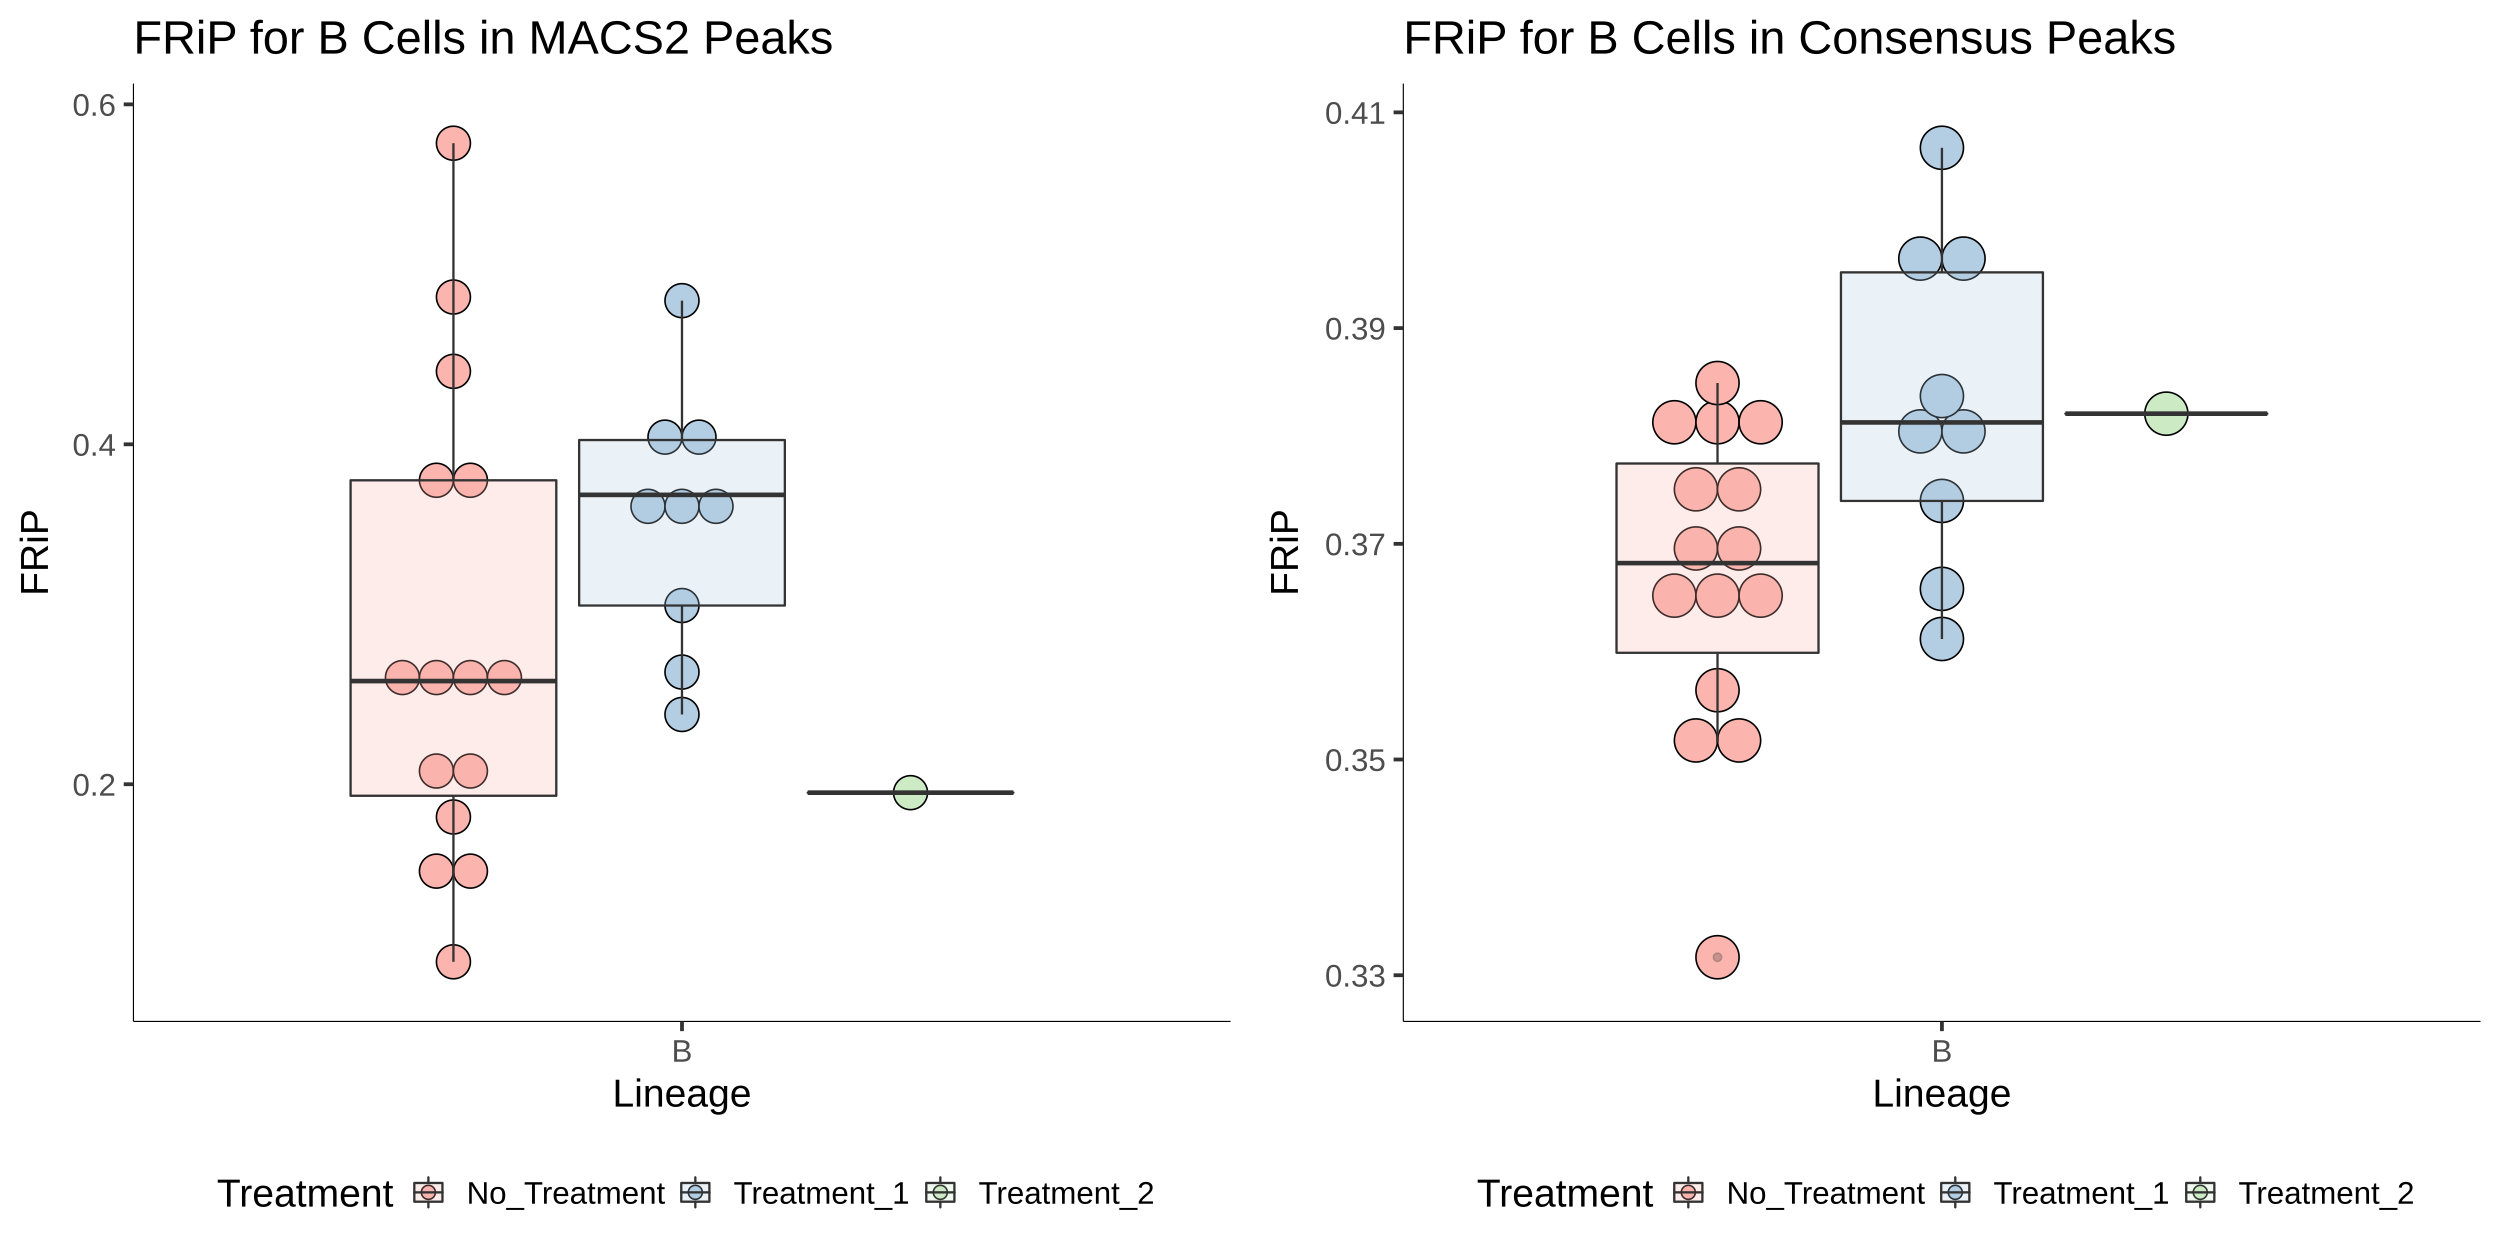
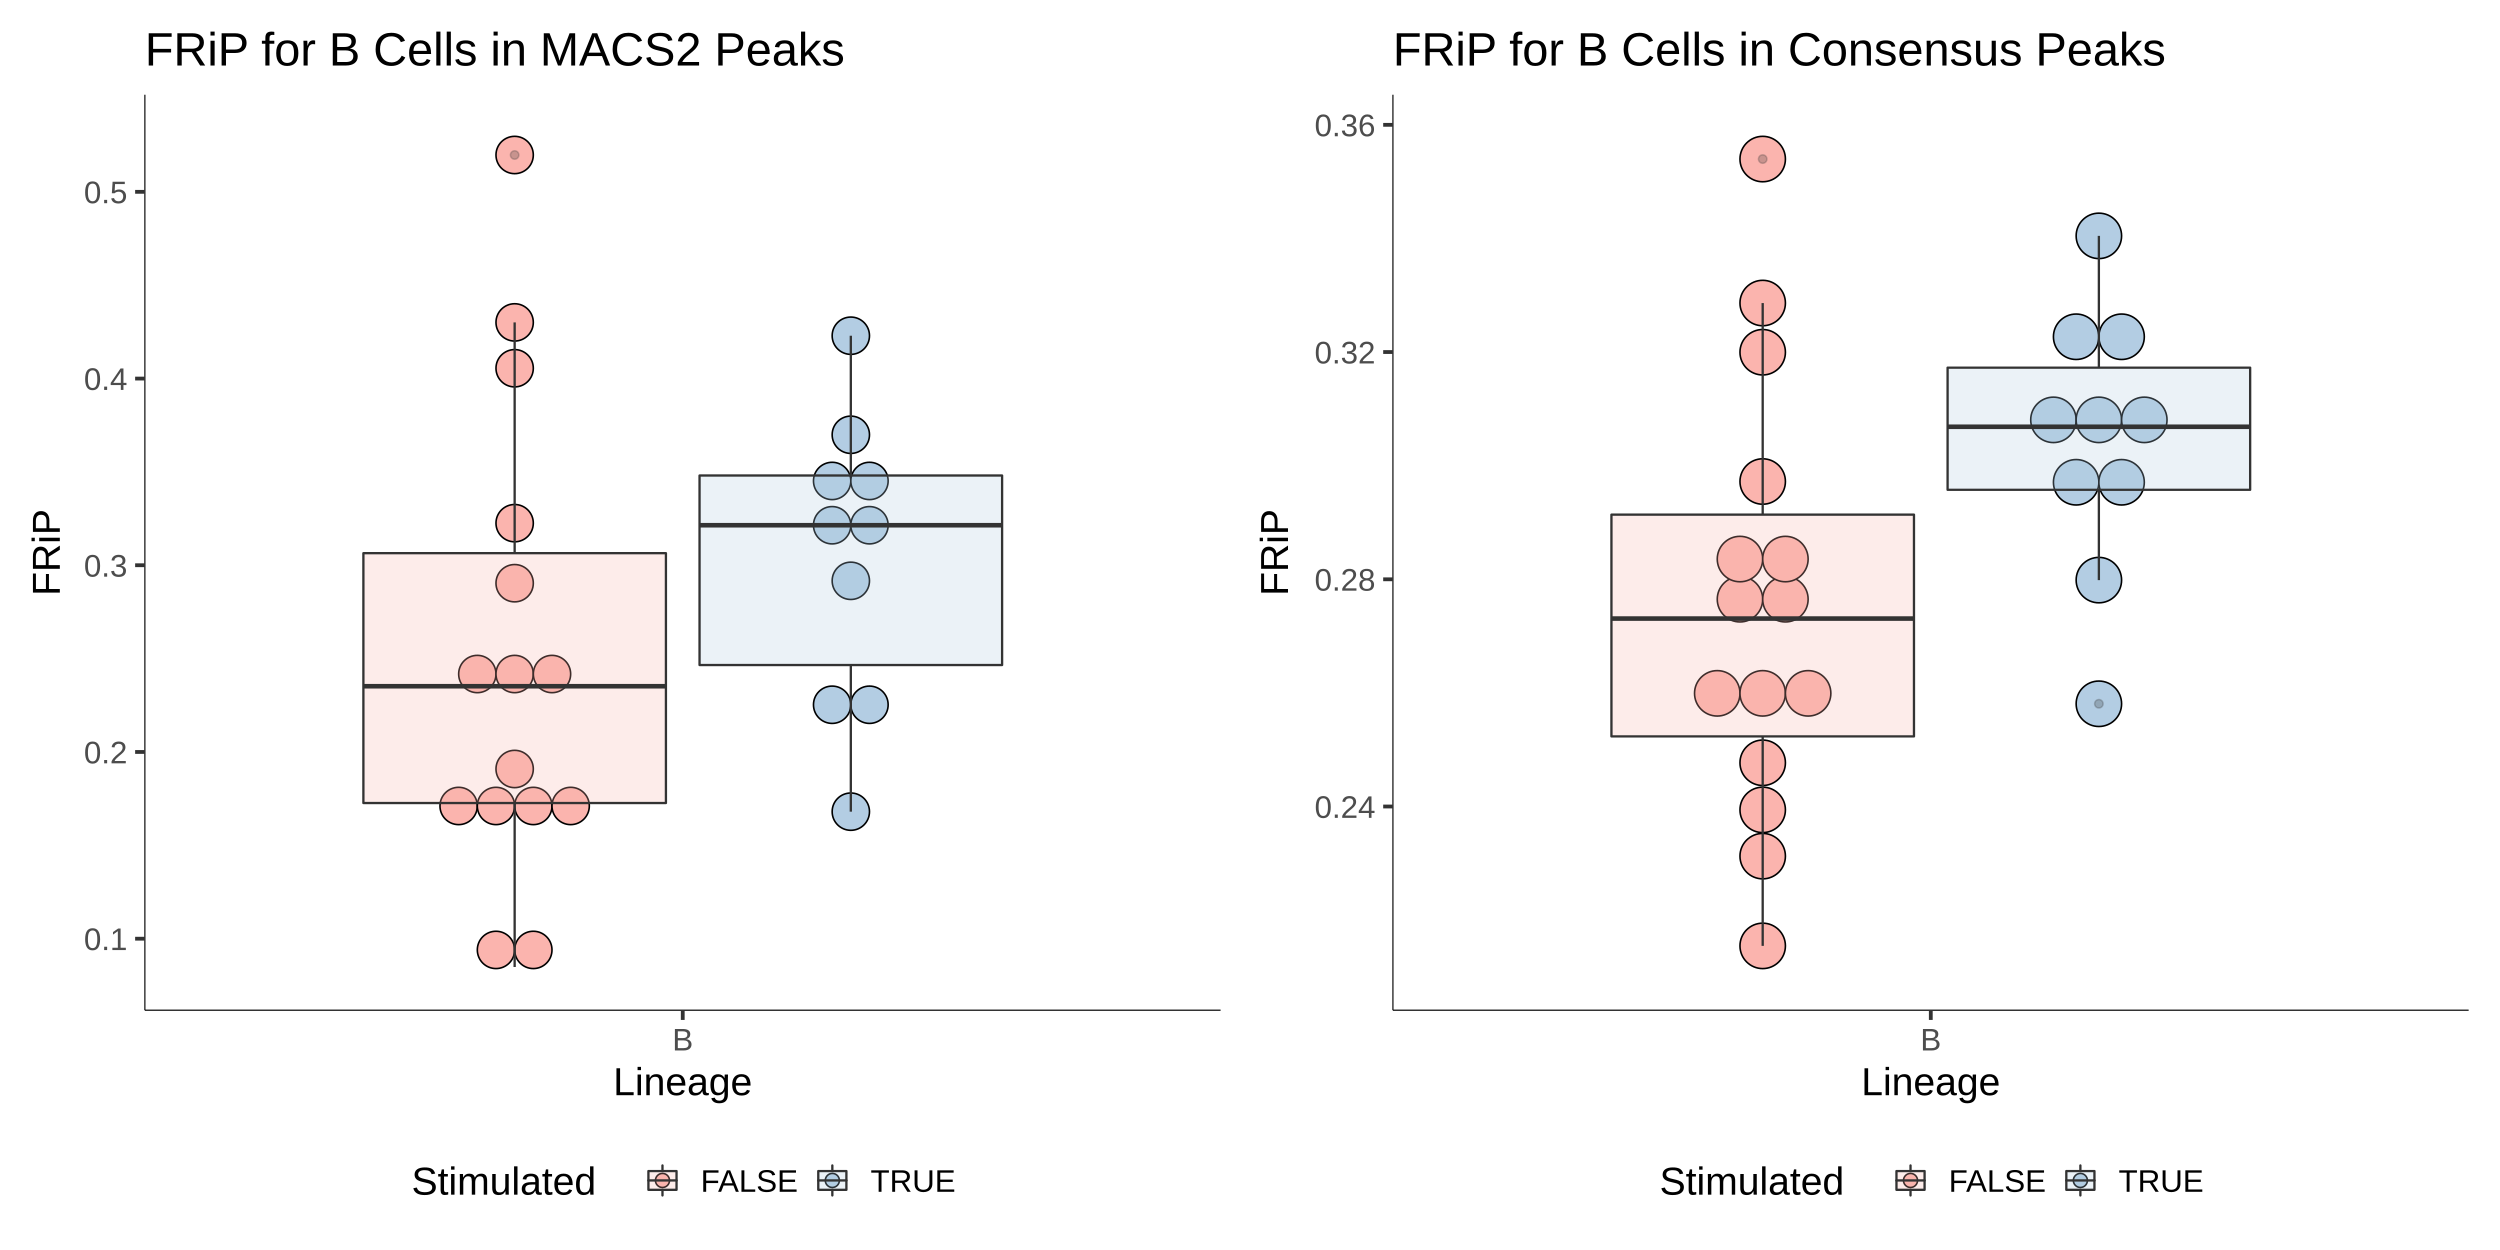
<svg xmlns="http://www.w3.org/2000/svg" class="svglite" width="1152.00pt" height="576.00pt" viewBox="0 0 1152.00 576.00">
  <defs>
    <style type="text/css">
    .svglite line, .svglite polyline, .svglite polygon, .svglite path, .svglite rect, .svglite circle {
      fill: none;
      stroke: #000000;
      stroke-linecap: round;
      stroke-linejoin: round;
      stroke-miterlimit: 10.00;
    }
  </style>
  </defs>
-   <rect width="100%" height="100%" style="stroke: none; fill: none;" />
+   <rect width="100%" height="100%" style="stroke: none; fill: #FFFFFF;" />
  <defs>
    <clipPath id="cpMC4wMHwxMTUyLjAwfDAuMDB8NTc2LjAw">
      <rect x="0.00" y="0.00" width="1152.00" height="576.00" />
    </clipPath>
  </defs>
  <g clip-path="url(#cpMC4wMHwxMTUyLjAwfDAuMDB8NTc2LjAw)">
- </g>
+     <rect x="-0" y="0.00" width="1152.00" height="576.00" style="stroke-width: 1.07; stroke: #FFFFFF; fill: #FFFFFF;" />
+   </g>
  <defs>
-     <clipPath id="cpMC4wMHw1NzYuMDB8MC4wMHw1NzYuMDA=">
-       <rect x="0.00" y="0.00" width="576.00" height="576.00" />
+     <clipPath id="cpNS40OHw1NzEuNDJ8NS40OHw1NzAuNTI=">
+       <rect x="5.48" y="5.48" width="565.94" height="565.04" />
    </clipPath>
  </defs>
-   <g clip-path="url(#cpMC4wMHw1NzYuMDB8MC4wMHw1NzYuMDA=)">
-     <rect x="0.00" y="0.00" width="576.00" height="576.00" style="stroke-width: 1.75; stroke: #FFFFFF; fill: #FFFFFF;" />
+   <g clip-path="url(#cpNS40OHw1NzEuNDJ8NS40OHw1NzAuNTI=)">
+     <rect x="5.48" y="5.48" width="565.94" height="565.04" style="stroke-width: 1.75; stroke: #FFFFFF; fill: #FFFFFF;" />
  </g>
  <g clip-path="url(#cpMC4wMHwxMTUyLjAwfDAuMDB8NTc2LjAw)">
</g>
  <defs>
-     <clipPath id="cpNjEuNDl8NTY3LjAzfDM4LjUxfDQ3MC42OA==">
-       <rect x="61.49" y="38.51" width="505.54" height="432.17" />
+     <clipPath id="cpNjYuNzZ8NTYyLjQ1fDQzLjY0fDQ2NS41MA==">
+       <rect x="66.76" y="43.64" width="495.70" height="421.86" />
    </clipPath>
  </defs>
-   <g clip-path="url(#cpNjEuNDl8NTY3LjAzfDM4LjUxfDQ3MC42OA==)">
-     <rect x="61.49" y="38.51" width="505.54" height="432.17" style="stroke-width: 1.75; stroke: none; fill: #FFFFFF;" />
-     <circle cx="208.94" cy="443.20" r="7.83" style="stroke-width: 0.75; fill: #FBB4AE;" />
-     <circle cx="201.11" cy="401.41" r="7.83" style="stroke-width: 0.75; fill: #FBB4AE;" />
-     <circle cx="216.77" cy="401.41" r="7.83" style="stroke-width: 0.75; fill: #FBB4AE;" />
-     <circle cx="208.94" cy="376.47" r="7.83" style="stroke-width: 0.75; fill: #FBB4AE;" />
-     <circle cx="201.11" cy="355.29" r="7.83" style="stroke-width: 0.75; fill: #FBB4AE;" />
-     <circle cx="216.77" cy="355.29" r="7.83" style="stroke-width: 0.75; fill: #FBB4AE;" />
-     <circle cx="185.45" cy="312.22" r="7.83" style="stroke-width: 0.75; fill: #FBB4AE;" />
-     <circle cx="201.11" cy="312.22" r="7.83" style="stroke-width: 0.75; fill: #FBB4AE;" />
-     <circle cx="216.77" cy="312.22" r="7.83" style="stroke-width: 0.75; fill: #FBB4AE;" />
-     <circle cx="232.44" cy="312.22" r="7.83" style="stroke-width: 0.75; fill: #FBB4AE;" />
-     <circle cx="201.11" cy="221.31" r="7.83" style="stroke-width: 0.75; fill: #FBB4AE;" />
-     <circle cx="216.77" cy="221.31" r="7.83" style="stroke-width: 0.75; fill: #FBB4AE;" />
-     <circle cx="208.94" cy="171.12" r="7.83" style="stroke-width: 0.75; fill: #FBB4AE;" />
-     <circle cx="208.94" cy="136.87" r="7.83" style="stroke-width: 0.75; fill: #FBB4AE;" />
-     <circle cx="208.94" cy="65.99" r="7.83" style="stroke-width: 0.75; fill: #FBB4AE;" />
-     <circle cx="314.26" cy="329.23" r="7.83" style="stroke-width: 0.75; fill: #B3CDE3;" />
-     <circle cx="314.26" cy="309.69" r="7.83" style="stroke-width: 0.75; fill: #B3CDE3;" />
-     <circle cx="314.26" cy="279.03" r="7.83" style="stroke-width: 0.75; fill: #B3CDE3;" />
-     <circle cx="298.60" cy="233.31" r="7.83" style="stroke-width: 0.75; fill: #B3CDE3;" />
-     <circle cx="314.26" cy="233.31" r="7.83" style="stroke-width: 0.75; fill: #B3CDE3;" />
-     <circle cx="329.93" cy="233.31" r="7.83" style="stroke-width: 0.75; fill: #B3CDE3;" />
-     <circle cx="306.43" cy="201.43" r="7.83" style="stroke-width: 0.75; fill: #B3CDE3;" />
-     <circle cx="322.10" cy="201.43" r="7.83" style="stroke-width: 0.75; fill: #B3CDE3;" />
-     <circle cx="314.26" cy="138.54" r="7.83" style="stroke-width: 0.75; fill: #B3CDE3;" />
-     <circle cx="419.58" cy="365.26" r="7.83" style="stroke-width: 0.75; fill: #CCEBC5;" />
-     <line x1="208.94" y1="221.31" x2="208.94" y2="65.99" style="stroke-width: 1.07; stroke: #333333; stroke-linecap: butt;" />
-     <line x1="208.94" y1="366.69" x2="208.94" y2="443.20" style="stroke-width: 1.07; stroke: #333333; stroke-linecap: butt;" />
-     <polygon points="161.55,221.31 161.55,366.69 256.34,366.69 256.34,221.31 161.55,221.31 " style="stroke-width: 1.07; stroke: #333333; fill: #FBB4AE; fill-opacity: 0.25;" />
-     <line x1="161.55" y1="313.83" x2="256.34" y2="313.83" style="stroke-width: 2.13; stroke: #333333; stroke-linecap: butt;" />
-     <line x1="314.26" y1="202.77" x2="314.26" y2="138.54" style="stroke-width: 1.07; stroke: #333333; stroke-linecap: butt;" />
-     <line x1="314.26" y1="279.03" x2="314.26" y2="329.23" style="stroke-width: 1.07; stroke: #333333; stroke-linecap: butt;" />
-     <polygon points="266.87,202.77 266.87,279.03 361.66,279.03 361.66,202.77 266.87,202.77 " style="stroke-width: 1.07; stroke: #333333; fill: #B3CDE3; fill-opacity: 0.25;" />
-     <line x1="266.87" y1="228.04" x2="361.66" y2="228.04" style="stroke-width: 2.13; stroke: #333333; stroke-linecap: butt;" />
-     <line x1="419.58" y1="365.26" x2="419.58" y2="365.26" style="stroke-width: 1.07; stroke: #333333; stroke-linecap: butt;" />
-     <line x1="419.58" y1="365.26" x2="419.58" y2="365.26" style="stroke-width: 1.07; stroke: #333333; stroke-linecap: butt;" />
-     <polygon points="372.19,365.26 372.19,365.26 466.98,365.26 466.98,365.26 372.19,365.26 " style="stroke-width: 1.07; stroke: #333333; fill: #CCEBC5; fill-opacity: 0.25;" />
-     <line x1="372.19" y1="365.26" x2="466.98" y2="365.26" style="stroke-width: 2.13; stroke: #333333; stroke-linecap: butt;" />
+   <g clip-path="url(#cpNjYuNzZ8NTYyLjQ1fDQzLjY0fDQ2NS41MA==)">
+     <rect x="66.76" y="43.64" width="495.70" height="421.86" style="stroke-width: 1.75; stroke: none; fill: #FFFFFF;" />
+     <circle cx="228.55" cy="437.72" r="8.60" style="stroke-width: 0.75; fill: #FBB4AE;" />
+     <circle cx="245.76" cy="437.72" r="8.60" style="stroke-width: 0.75; fill: #FBB4AE;" />
+     <circle cx="211.34" cy="371.39" r="8.60" style="stroke-width: 0.75; fill: #FBB4AE;" />
+     <circle cx="228.55" cy="371.39" r="8.60" style="stroke-width: 0.75; fill: #FBB4AE;" />
+     <circle cx="245.76" cy="371.39" r="8.60" style="stroke-width: 0.75; fill: #FBB4AE;" />
+     <circle cx="262.96" cy="371.39" r="8.60" style="stroke-width: 0.75; fill: #FBB4AE;" />
+     <circle cx="237.15" cy="354.35" r="8.60" style="stroke-width: 0.75; fill: #FBB4AE;" />
+     <circle cx="219.95" cy="310.59" r="8.60" style="stroke-width: 0.75; fill: #FBB4AE;" />
+     <circle cx="237.15" cy="310.59" r="8.60" style="stroke-width: 0.75; fill: #FBB4AE;" />
+     <circle cx="254.36" cy="310.59" r="8.60" style="stroke-width: 0.75; fill: #FBB4AE;" />
+     <circle cx="237.15" cy="268.74" r="8.60" style="stroke-width: 0.75; fill: #FBB4AE;" />
+     <circle cx="237.15" cy="241.07" r="8.60" style="stroke-width: 0.75; fill: #FBB4AE;" />
+     <circle cx="237.15" cy="169.69" r="8.60" style="stroke-width: 0.75; fill: #FBB4AE;" />
+     <circle cx="237.15" cy="148.56" r="8.60" style="stroke-width: 0.75; fill: #FBB4AE;" />
+     <circle cx="237.15" cy="71.42" r="8.60" style="stroke-width: 0.75; fill: #FBB4AE;" />
+     <circle cx="392.06" cy="374.01" r="8.60" style="stroke-width: 0.75; fill: #B3CDE3;" />
+     <circle cx="383.45" cy="324.75" r="8.60" style="stroke-width: 0.75; fill: #B3CDE3;" />
+     <circle cx="400.66" cy="324.75" r="8.60" style="stroke-width: 0.75; fill: #B3CDE3;" />
+     <circle cx="392.06" cy="267.64" r="8.60" style="stroke-width: 0.75; fill: #B3CDE3;" />
+     <circle cx="383.45" cy="242.03" r="8.60" style="stroke-width: 0.75; fill: #B3CDE3;" />
+     <circle cx="400.66" cy="242.03" r="8.60" style="stroke-width: 0.75; fill: #B3CDE3;" />
+     <circle cx="383.45" cy="221.62" r="8.60" style="stroke-width: 0.75; fill: #B3CDE3;" />
+     <circle cx="400.66" cy="221.62" r="8.60" style="stroke-width: 0.75; fill: #B3CDE3;" />
+     <circle cx="392.06" cy="200.34" r="8.60" style="stroke-width: 0.75; fill: #B3CDE3;" />
+     <circle cx="392.06" cy="154.70" r="8.60" style="stroke-width: 0.75; fill: #B3CDE3;" />
+     <circle cx="237.15" cy="71.42" r="1.95" style="stroke-width: 0.71; stroke: #333333; stroke-opacity: 0.25; fill: #333333; fill-opacity: 0.25;" />
+     <line x1="237.15" y1="254.91" x2="237.15" y2="148.56" style="stroke-width: 1.07; stroke: #333333; stroke-linecap: butt;" />
+     <line x1="237.15" y1="370.03" x2="237.15" y2="445.59" style="stroke-width: 1.07; stroke: #333333; stroke-linecap: butt;" />
+     <polygon points="167.45,254.91 167.45,370.03 306.86,370.03 306.86,254.91 167.45,254.91 " style="stroke-width: 1.07; stroke: #333333; fill: #FBB4AE; fill-opacity: 0.25;" />
+     <line x1="167.45" y1="316.21" x2="306.86" y2="316.21" style="stroke-width: 2.13; stroke: #333333; stroke-linecap: butt;" />
+     <line x1="392.06" y1="219.12" x2="392.06" y2="154.70" style="stroke-width: 1.07; stroke: #333333; stroke-linecap: butt;" />
+     <line x1="392.06" y1="306.44" x2="392.06" y2="374.01" style="stroke-width: 1.07; stroke: #333333; stroke-linecap: butt;" />
+     <polygon points="322.35,219.12 322.35,306.44 461.77,306.44 461.77,219.12 322.35,219.12 " style="stroke-width: 1.07; stroke: #333333; fill: #B3CDE3; fill-opacity: 0.25;" />
+     <line x1="322.35" y1="242.03" x2="461.77" y2="242.03" style="stroke-width: 2.13; stroke: #333333; stroke-linecap: butt;" />
  </g>
  <g clip-path="url(#cpMC4wMHwxMTUyLjAwfDAuMDB8NTc2LjAw)">
-     <polyline points="61.49,470.68 61.49,38.51 " style="stroke-width: 0.53; stroke-linecap: butt;" />
-     <text x="53.42" y="366.63" text-anchor="end" style="font-size: 14.40px; fill: #4D4D4D; font-family: Arimo;" textLength="22.89px" lengthAdjust="spacingAndGlyphs">0.2</text>
-     <text x="53.42" y="209.99" text-anchor="end" style="font-size: 14.40px; fill: #4D4D4D; font-family: Arimo;" textLength="22.89px" lengthAdjust="spacingAndGlyphs">0.4</text>
-     <text x="53.42" y="53.35" text-anchor="end" style="font-size: 14.40px; fill: #4D4D4D; font-family: Arimo;" textLength="22.89px" lengthAdjust="spacingAndGlyphs">0.6</text>
-     <polyline points="57.01,361.38 61.49,361.38 " style="stroke-width: 1.75; stroke: #333333; stroke-linecap: butt;" />
-     <polyline points="57.01,204.74 61.49,204.74 " style="stroke-width: 1.75; stroke: #333333; stroke-linecap: butt;" />
-     <polyline points="57.01,48.10 61.49,48.10 " style="stroke-width: 1.75; stroke: #333333; stroke-linecap: butt;" />
-     <polyline points="61.49,470.68 567.03,470.68 " style="stroke-width: 0.53; stroke-linecap: butt;" />
-     <polyline points="314.26,475.16 314.26,470.68 " style="stroke-width: 1.75; stroke: #333333; stroke-linecap: butt;" />
-     <text x="314.26" y="489.24" text-anchor="middle" style="font-size: 14.40px; fill: #4D4D4D; font-family: Arimo;" textLength="9.87px" lengthAdjust="spacingAndGlyphs">B</text>
-     <text x="314.26" y="509.93" text-anchor="middle" style="font-size: 18.00px; font-family: Arimo;" textLength="71.04px" lengthAdjust="spacingAndGlyphs">Lineage</text>
-     <text transform="translate(22.09,254.60) rotate(-90)" text-anchor="middle" style="font-size: 18.00px; font-family: Arimo;" textLength="38.72px" lengthAdjust="spacingAndGlyphs">FRiP</text>
-     <rect x="90.96" y="531.82" width="446.60" height="35.21" style="stroke-width: 1.75; stroke: none; fill: #FFFFFF;" />
-     <text x="99.93" y="555.99" style="font-size: 18.00px; font-family: Arimo;" textLength="91.58px" lengthAdjust="spacingAndGlyphs">Treatment</text>
-     <rect x="188.76" y="540.79" width="17.28" height="17.28" style="stroke-width: 1.75; stroke: none; fill: #FFFFFF;" />
-     <circle cx="197.40" cy="549.43" r="3.24" style="stroke-width: 0.75; fill: #FBB4AE;" />
-     <polyline points="197.40,556.34 197.40,553.75 " style="stroke-width: 1.07; stroke: #333333;" />
-     <polyline points="197.40,545.11 197.40,542.52 " style="stroke-width: 1.07; stroke: #333333;" />
-     <rect x="190.92" y="545.11" width="12.96" height="8.64" style="stroke-width: 1.07; stroke: #333333; fill: #FBB4AE; fill-opacity: 0.25;" />
-     <polyline points="190.92,549.43 203.88,549.43 " style="stroke-width: 1.07; stroke: #333333;" />
-     <rect x="311.77" y="540.79" width="17.28" height="17.28" style="stroke-width: 1.75; stroke: none; fill: #FFFFFF;" />
-     <circle cx="320.41" cy="549.43" r="3.24" style="stroke-width: 0.75; fill: #B3CDE3;" />
-     <polyline points="320.41,556.34 320.41,553.75 " style="stroke-width: 1.07; stroke: #333333;" />
-     <polyline points="320.41,545.11 320.41,542.52 " style="stroke-width: 1.07; stroke: #333333;" />
-     <rect x="313.93" y="545.11" width="12.96" height="8.64" style="stroke-width: 1.07; stroke: #333333; fill: #B3CDE3; fill-opacity: 0.25;" />
-     <polyline points="313.93,549.43 326.89,549.43 " style="stroke-width: 1.07; stroke: #333333;" />
-     <rect x="424.67" y="540.79" width="17.28" height="17.28" style="stroke-width: 1.75; stroke: none; fill: #FFFFFF;" />
-     <circle cx="433.31" cy="549.43" r="3.24" style="stroke-width: 0.75; fill: #CCEBC5;" />
-     <polyline points="433.31,556.34 433.31,553.75 " style="stroke-width: 1.07; stroke: #333333;" />
-     <polyline points="433.31,545.11 433.31,542.52 " style="stroke-width: 1.07; stroke: #333333;" />
-     <rect x="426.83" y="545.11" width="12.96" height="8.64" style="stroke-width: 1.07; stroke: #333333; fill: #CCEBC5; fill-opacity: 0.25;" />
-     <polyline points="426.83,549.43 439.79,549.43 " style="stroke-width: 1.07; stroke: #333333;" />
-     <text x="215.01" y="554.67" style="font-size: 14.40px; font-family: Arimo;" textLength="100.01px" lengthAdjust="spacingAndGlyphs">No_Treatment</text>
-     <text x="338.01" y="554.67" style="font-size: 14.40px; font-family: Arimo;" textLength="89.60px" lengthAdjust="spacingAndGlyphs">Treatment_1</text>
-     <text x="450.91" y="554.67" style="font-size: 14.40px; font-family: Arimo;" textLength="89.60px" lengthAdjust="spacingAndGlyphs">Treatment_2</text>
-     <text x="61.49" y="24.71" style="font-size: 21.60px; font-family: Arimo;" textLength="341.47px" lengthAdjust="spacingAndGlyphs">FRiP for B Cells in MACS2 Peaks</text>
+     <polyline points="66.76,465.50 66.76,43.64 " style="stroke-width: 0.53; stroke-linecap: butt;" />
+     <text x="58.69" y="437.79" text-anchor="end" style="font-size: 14.40px; fill: #4D4D4D; font-family: Arimo;" textLength="22.89px" lengthAdjust="spacingAndGlyphs">0.1</text>
+     <text x="58.69" y="351.76" text-anchor="end" style="font-size: 14.40px; fill: #4D4D4D; font-family: Arimo;" textLength="22.89px" lengthAdjust="spacingAndGlyphs">0.2</text>
+     <text x="58.69" y="265.72" text-anchor="end" style="font-size: 14.40px; fill: #4D4D4D; font-family: Arimo;" textLength="22.89px" lengthAdjust="spacingAndGlyphs">0.3</text>
+     <text x="58.69" y="179.68" text-anchor="end" style="font-size: 14.40px; fill: #4D4D4D; font-family: Arimo;" textLength="22.89px" lengthAdjust="spacingAndGlyphs">0.4</text>
+     <text x="58.69" y="93.64" text-anchor="end" style="font-size: 14.40px; fill: #4D4D4D; font-family: Arimo;" textLength="22.89px" lengthAdjust="spacingAndGlyphs">0.5</text>
+     <polyline points="62.27,432.55 66.76,432.55 " style="stroke-width: 1.75; stroke: #333333; stroke-linecap: butt;" />
+     <polyline points="62.27,346.51 66.76,346.51 " style="stroke-width: 1.75; stroke: #333333; stroke-linecap: butt;" />
+     <polyline points="62.27,260.47 66.76,260.47 " style="stroke-width: 1.75; stroke: #333333; stroke-linecap: butt;" />
+     <polyline points="62.27,174.43 66.76,174.43 " style="stroke-width: 1.75; stroke: #333333; stroke-linecap: butt;" />
+     <polyline points="62.27,88.40 66.76,88.40 " style="stroke-width: 1.75; stroke: #333333; stroke-linecap: butt;" />
+     <polyline points="66.76,465.50 562.45,465.50 " style="stroke-width: 0.53; stroke-linecap: butt;" />
+     <polyline points="314.61,469.98 314.61,465.50 " style="stroke-width: 1.75; stroke: #333333; stroke-linecap: butt;" />
+     <text x="314.61" y="484.06" text-anchor="middle" style="font-size: 14.40px; fill: #4D4D4D; font-family: Arimo;" textLength="9.87px" lengthAdjust="spacingAndGlyphs">B</text>
+     <text x="314.61" y="504.66" text-anchor="middle" style="font-size: 18.00px; font-family: Arimo;" textLength="71.04px" lengthAdjust="spacingAndGlyphs">Lineage</text>
+     <text transform="translate(27.57,254.57) rotate(-90)" text-anchor="middle" style="font-size: 18.00px; font-family: Arimo;" textLength="38.72px" lengthAdjust="spacingAndGlyphs">FRiP</text>
+     <rect x="180.68" y="526.34" width="267.85" height="35.21" style="stroke-width: 1.75; stroke: none; fill: #FFFFFF;" />
+     <text x="189.65" y="550.51" style="font-size: 18.00px; font-family: Arimo;" textLength="98.01px" lengthAdjust="spacingAndGlyphs">Stimulated</text>
+     <rect x="296.63" y="535.31" width="17.28" height="17.28" style="stroke-width: 1.75; stroke: none; fill: #FFFFFF;" />
+     <circle cx="305.27" cy="543.95" r="3.24" style="stroke-width: 0.75; fill: #FBB4AE;" />
+     <polyline points="305.27,550.86 305.27,548.27 " style="stroke-width: 1.07; stroke: #333333;" />
+     <polyline points="305.27,539.63 305.27,537.04 " style="stroke-width: 1.07; stroke: #333333;" />
+     <rect x="298.79" y="539.63" width="12.96" height="8.64" style="stroke-width: 1.07; stroke: #333333; fill: #FBB4AE; fill-opacity: 0.25;" />
+     <polyline points="298.79,543.95 311.75,543.95 " style="stroke-width: 1.07; stroke: #333333;" />
+     <rect x="374.90" y="535.31" width="17.28" height="17.28" style="stroke-width: 1.75; stroke: none; fill: #FFFFFF;" />
+     <circle cx="383.54" cy="543.95" r="3.24" style="stroke-width: 0.75; fill: #B3CDE3;" />
+     <polyline points="383.54,550.86 383.54,548.27 " style="stroke-width: 1.07; stroke: #333333;" />
+     <polyline points="383.54,539.63 383.54,537.04 " style="stroke-width: 1.07; stroke: #333333;" />
+     <rect x="377.06" y="539.63" width="12.96" height="8.64" style="stroke-width: 1.07; stroke: #333333; fill: #B3CDE3; fill-opacity: 0.25;" />
+     <polyline points="377.06,543.95 390.02,543.95 " style="stroke-width: 1.07; stroke: #333333;" />
+     <text x="322.87" y="549.19" style="font-size: 14.40px; font-family: Arimo;" textLength="43.06px" lengthAdjust="spacingAndGlyphs">FALSE</text>
+     <text x="401.14" y="549.19" style="font-size: 14.40px; font-family: Arimo;" textLength="38.42px" lengthAdjust="spacingAndGlyphs">TRUE</text>
+     <text x="66.76" y="30.19" style="font-size: 21.60px; font-family: Arimo;" textLength="341.47px" lengthAdjust="spacingAndGlyphs">FRiP for B Cells in MACS2 Peaks</text>
  </g>
  <defs>
-     <clipPath id="cpNTc2LjAwfDExNTIuMDB8MC4wMHw1NzYuMDA=">
-       <rect x="576.00" y="0.00" width="576.00" height="576.00" />
+     <clipPath id="cpNTcxLjQyfDExNDYuNTJ8NS40OHw1NzAuNTI=">
+       <rect x="571.42" y="5.48" width="575.10" height="565.04" />
    </clipPath>
  </defs>
-   <g clip-path="url(#cpNTc2LjAwfDExNTIuMDB8MC4wMHw1NzYuMDA=)">
-     <rect x="576.00" y="0.00" width="576.00" height="576.00" style="stroke-width: 1.75; stroke: #FFFFFF; fill: #FFFFFF;" />
+   <g clip-path="url(#cpNTcxLjQyfDExNDYuNTJ8NS40OHw1NzAuNTI=)">
+     <rect x="571.42" y="5.48" width="575.10" height="565.04" style="stroke-width: 1.75; stroke: #FFFFFF; fill: #FFFFFF;" />
  </g>
  <g clip-path="url(#cpMC4wMHwxMTUyLjAwfDAuMDB8NTc2LjAw)">
</g>
  <defs>
-     <clipPath id="cpNjQ2LjY1fDExNDMuMDN8MzguNTF8NDcwLjY4">
-       <rect x="646.65" y="38.51" width="496.38" height="432.17" />
+     <clipPath id="cpNjQxLjg2fDExMzcuNTV8NDMuNjR8NDY1LjUw">
+       <rect x="641.86" y="43.64" width="495.70" height="421.86" />
    </clipPath>
  </defs>
-   <g clip-path="url(#cpNjQ2LjY1fDExNDMuMDN8MzguNTF8NDcwLjY4)">
-     <rect x="646.65" y="38.51" width="496.38" height="432.17" style="stroke-width: 1.75; stroke: none; fill: #FFFFFF;" />
-     <circle cx="791.43" cy="441.10" r="9.94" style="stroke-width: 0.75; fill: #FBB4AE;" />
-     <circle cx="781.49" cy="341.20" r="9.94" style="stroke-width: 0.75; fill: #FBB4AE;" />
-     <circle cx="801.37" cy="341.20" r="9.94" style="stroke-width: 0.75; fill: #FBB4AE;" />
-     <circle cx="791.43" cy="318.06" r="9.94" style="stroke-width: 0.75; fill: #FBB4AE;" />
-     <circle cx="771.55" cy="274.47" r="9.94" style="stroke-width: 0.75; fill: #FBB4AE;" />
-     <circle cx="791.43" cy="274.47" r="9.94" style="stroke-width: 0.75; fill: #FBB4AE;" />
-     <circle cx="811.31" cy="274.47" r="9.94" style="stroke-width: 0.75; fill: #FBB4AE;" />
-     <circle cx="781.49" cy="252.73" r="9.94" style="stroke-width: 0.75; fill: #FBB4AE;" />
-     <circle cx="801.37" cy="252.73" r="9.94" style="stroke-width: 0.75; fill: #FBB4AE;" />
-     <circle cx="781.49" cy="225.48" r="9.94" style="stroke-width: 0.75; fill: #FBB4AE;" />
-     <circle cx="801.37" cy="225.48" r="9.94" style="stroke-width: 0.75; fill: #FBB4AE;" />
-     <circle cx="771.55" cy="194.58" r="9.94" style="stroke-width: 0.75; fill: #FBB4AE;" />
-     <circle cx="791.43" cy="194.58" r="9.94" style="stroke-width: 0.75; fill: #FBB4AE;" />
-     <circle cx="811.31" cy="194.58" r="9.94" style="stroke-width: 0.75; fill: #FBB4AE;" />
-     <circle cx="791.43" cy="176.50" r="9.94" style="stroke-width: 0.75; fill: #FBB4AE;" />
-     <circle cx="894.84" cy="294.44" r="9.94" style="stroke-width: 0.75; fill: #B3CDE3;" />
-     <circle cx="894.84" cy="271.35" r="9.94" style="stroke-width: 0.75; fill: #B3CDE3;" />
-     <circle cx="894.84" cy="230.83" r="9.94" style="stroke-width: 0.75; fill: #B3CDE3;" />
-     <circle cx="884.90" cy="198.79" r="9.94" style="stroke-width: 0.75; fill: #B3CDE3;" />
-     <circle cx="904.78" cy="198.79" r="9.94" style="stroke-width: 0.75; fill: #B3CDE3;" />
-     <circle cx="894.84" cy="182.50" r="9.94" style="stroke-width: 0.75; fill: #B3CDE3;" />
-     <circle cx="884.90" cy="119.16" r="9.94" style="stroke-width: 0.75; fill: #B3CDE3;" />
-     <circle cx="904.78" cy="119.16" r="9.94" style="stroke-width: 0.75; fill: #B3CDE3;" />
-     <circle cx="894.84" cy="68.10" r="9.94" style="stroke-width: 0.75; fill: #B3CDE3;" />
-     <circle cx="998.26" cy="190.62" r="9.94" style="stroke-width: 0.75; fill: #CCEBC5;" />
-     <circle cx="791.43" cy="441.10" r="1.95" style="stroke-width: 0.71; stroke: #333333; stroke-opacity: 0.25; fill: #333333; fill-opacity: 0.25;" />
-     <line x1="791.43" y1="213.58" x2="791.43" y2="176.50" style="stroke-width: 1.07; stroke: #333333; stroke-linecap: butt;" />
-     <line x1="791.43" y1="300.81" x2="791.43" y2="342.08" style="stroke-width: 1.07; stroke: #333333; stroke-linecap: butt;" />
-     <polygon points="744.89,213.58 744.89,300.81 837.97,300.81 837.97,213.58 744.89,213.58 " style="stroke-width: 1.07; stroke: #333333; fill: #FBB4AE; fill-opacity: 0.25;" />
-     <line x1="744.89" y1="259.47" x2="837.97" y2="259.47" style="stroke-width: 2.13; stroke: #333333; stroke-linecap: butt;" />
-     <line x1="894.84" y1="125.51" x2="894.84" y2="68.10" style="stroke-width: 1.07; stroke: #333333; stroke-linecap: butt;" />
-     <line x1="894.84" y1="230.83" x2="894.84" y2="294.44" style="stroke-width: 1.07; stroke: #333333; stroke-linecap: butt;" />
-     <polygon points="848.31,125.51 848.31,230.83 941.38,230.83 941.38,125.51 848.31,125.51 " style="stroke-width: 1.07; stroke: #333333; fill: #B3CDE3; fill-opacity: 0.25;" />
-     <line x1="848.31" y1="194.66" x2="941.38" y2="194.66" style="stroke-width: 2.13; stroke: #333333; stroke-linecap: butt;" />
-     <line x1="998.26" y1="190.62" x2="998.26" y2="190.62" style="stroke-width: 1.07; stroke: #333333; stroke-linecap: butt;" />
-     <line x1="998.26" y1="190.62" x2="998.26" y2="190.62" style="stroke-width: 1.07; stroke: #333333; stroke-linecap: butt;" />
-     <polygon points="951.72,190.62 951.72,190.62 1044.79,190.62 1044.79,190.62 951.72,190.62 " style="stroke-width: 1.07; stroke: #333333; fill: #CCEBC5; fill-opacity: 0.25;" />
-     <line x1="951.72" y1="190.62" x2="1044.79" y2="190.62" style="stroke-width: 2.13; stroke: #333333; stroke-linecap: butt;" />
+   <g clip-path="url(#cpNjQxLjg2fDExMzcuNTV8NDMuNjR8NDY1LjUw)">
+     <rect x="641.86" y="43.64" width="495.70" height="421.86" style="stroke-width: 1.75; stroke: none; fill: #FFFFFF;" />
+     <circle cx="812.25" cy="435.86" r="10.47" style="stroke-width: 0.75; fill: #FBB4AE;" />
+     <circle cx="812.25" cy="394.51" r="10.47" style="stroke-width: 0.75; fill: #FBB4AE;" />
+     <circle cx="812.25" cy="373.19" r="10.47" style="stroke-width: 0.75; fill: #FBB4AE;" />
+     <circle cx="812.25" cy="351.49" r="10.47" style="stroke-width: 0.75; fill: #FBB4AE;" />
+     <circle cx="791.31" cy="319.49" r="10.47" style="stroke-width: 0.75; fill: #FBB4AE;" />
+     <circle cx="812.25" cy="319.49" r="10.47" style="stroke-width: 0.75; fill: #FBB4AE;" />
+     <circle cx="833.19" cy="319.49" r="10.47" style="stroke-width: 0.75; fill: #FBB4AE;" />
+     <circle cx="801.78" cy="276.13" r="10.47" style="stroke-width: 0.75; fill: #FBB4AE;" />
+     <circle cx="822.72" cy="276.13" r="10.47" style="stroke-width: 0.75; fill: #FBB4AE;" />
+     <circle cx="801.78" cy="257.61" r="10.47" style="stroke-width: 0.75; fill: #FBB4AE;" />
+     <circle cx="822.72" cy="257.61" r="10.47" style="stroke-width: 0.75; fill: #FBB4AE;" />
+     <circle cx="812.25" cy="221.88" r="10.47" style="stroke-width: 0.75; fill: #FBB4AE;" />
+     <circle cx="812.25" cy="162.31" r="10.47" style="stroke-width: 0.75; fill: #FBB4AE;" />
+     <circle cx="812.25" cy="139.64" r="10.47" style="stroke-width: 0.75; fill: #FBB4AE;" />
+     <circle cx="812.25" cy="73.29" r="10.47" style="stroke-width: 0.75; fill: #FBB4AE;" />
+     <circle cx="967.16" cy="324.30" r="10.47" style="stroke-width: 0.75; fill: #B3CDE3;" />
+     <circle cx="967.16" cy="267.31" r="10.47" style="stroke-width: 0.75; fill: #B3CDE3;" />
+     <circle cx="956.69" cy="222.23" r="10.47" style="stroke-width: 0.75; fill: #B3CDE3;" />
+     <circle cx="977.63" cy="222.23" r="10.47" style="stroke-width: 0.75; fill: #B3CDE3;" />
+     <circle cx="946.22" cy="193.47" r="10.47" style="stroke-width: 0.75; fill: #B3CDE3;" />
+     <circle cx="967.16" cy="193.47" r="10.47" style="stroke-width: 0.75; fill: #B3CDE3;" />
+     <circle cx="988.10" cy="193.47" r="10.47" style="stroke-width: 0.75; fill: #B3CDE3;" />
+     <circle cx="956.69" cy="155.18" r="10.47" style="stroke-width: 0.75; fill: #B3CDE3;" />
+     <circle cx="977.63" cy="155.18" r="10.47" style="stroke-width: 0.75; fill: #B3CDE3;" />
+     <circle cx="967.16" cy="108.69" r="10.47" style="stroke-width: 0.75; fill: #B3CDE3;" />
+     <circle cx="812.25" cy="73.29" r="1.95" style="stroke-width: 0.71; stroke: #333333; stroke-opacity: 0.25; fill: #333333; fill-opacity: 0.25;" />
+     <line x1="812.25" y1="237.15" x2="812.25" y2="139.64" style="stroke-width: 1.07; stroke: #333333; stroke-linecap: butt;" />
+     <line x1="812.25" y1="339.33" x2="812.25" y2="435.86" style="stroke-width: 1.07; stroke: #333333; stroke-linecap: butt;" />
+     <polygon points="742.55,237.15 742.55,339.33 881.96,339.33 881.96,237.15 742.55,237.15 " style="stroke-width: 1.07; stroke: #333333; fill: #FBB4AE; fill-opacity: 0.25;" />
+     <line x1="742.55" y1="285.03" x2="881.96" y2="285.03" style="stroke-width: 2.13; stroke: #333333; stroke-linecap: butt;" />
+     <circle cx="967.16" cy="324.30" r="1.95" style="stroke-width: 0.71; stroke: #333333; stroke-opacity: 0.25; fill: #333333; fill-opacity: 0.25;" />
+     <line x1="967.16" y1="169.42" x2="967.16" y2="108.69" style="stroke-width: 1.07; stroke: #333333; stroke-linecap: butt;" />
+     <line x1="967.16" y1="225.70" x2="967.16" y2="267.31" style="stroke-width: 1.07; stroke: #333333; stroke-linecap: butt;" />
+     <polygon points="897.45,169.42 897.45,225.70 1036.87,225.70 1036.87,169.42 897.45,169.42 " style="stroke-width: 1.07; stroke: #333333; fill: #B3CDE3; fill-opacity: 0.25;" />
+     <line x1="897.45" y1="196.65" x2="1036.87" y2="196.65" style="stroke-width: 2.13; stroke: #333333; stroke-linecap: butt;" />
  </g>
  <g clip-path="url(#cpMC4wMHwxMTUyLjAwfDAuMDB8NTc2LjAw)">
-     <polyline points="646.65,470.68 646.65,38.51 " style="stroke-width: 0.53; stroke-linecap: butt;" />
-     <text x="638.58" y="454.62" text-anchor="end" style="font-size: 14.40px; fill: #4D4D4D; font-family: Arimo;" textLength="32.05px" lengthAdjust="spacingAndGlyphs">0.33</text>
-     <text x="638.58" y="355.23" text-anchor="end" style="font-size: 14.40px; fill: #4D4D4D; font-family: Arimo;" textLength="32.05px" lengthAdjust="spacingAndGlyphs">0.35</text>
-     <text x="638.58" y="255.83" text-anchor="end" style="font-size: 14.40px; fill: #4D4D4D; font-family: Arimo;" textLength="32.05px" lengthAdjust="spacingAndGlyphs">0.37</text>
-     <text x="638.58" y="156.44" text-anchor="end" style="font-size: 14.40px; fill: #4D4D4D; font-family: Arimo;" textLength="32.05px" lengthAdjust="spacingAndGlyphs">0.39</text>
-     <text x="638.58" y="57.04" text-anchor="end" style="font-size: 14.40px; fill: #4D4D4D; font-family: Arimo;" textLength="32.05px" lengthAdjust="spacingAndGlyphs">0.41</text>
-     <polyline points="642.17,449.38 646.65,449.38 " style="stroke-width: 1.75; stroke: #333333; stroke-linecap: butt;" />
-     <polyline points="642.17,349.98 646.65,349.98 " style="stroke-width: 1.75; stroke: #333333; stroke-linecap: butt;" />
-     <polyline points="642.17,250.59 646.65,250.59 " style="stroke-width: 1.75; stroke: #333333; stroke-linecap: butt;" />
-     <polyline points="642.17,151.19 646.65,151.19 " style="stroke-width: 1.75; stroke: #333333; stroke-linecap: butt;" />
-     <polyline points="642.17,51.79 646.65,51.79 " style="stroke-width: 1.75; stroke: #333333; stroke-linecap: butt;" />
-     <polyline points="646.65,470.68 1143.03,470.68 " style="stroke-width: 0.53; stroke-linecap: butt;" />
-     <polyline points="894.84,475.16 894.84,470.68 " style="stroke-width: 1.75; stroke: #333333; stroke-linecap: butt;" />
-     <text x="894.84" y="489.24" text-anchor="middle" style="font-size: 14.40px; fill: #4D4D4D; font-family: Arimo;" textLength="9.87px" lengthAdjust="spacingAndGlyphs">B</text>
-     <text x="894.84" y="509.93" text-anchor="middle" style="font-size: 18.00px; font-family: Arimo;" textLength="71.04px" lengthAdjust="spacingAndGlyphs">Lineage</text>
-     <text transform="translate(598.09,254.60) rotate(-90)" text-anchor="middle" style="font-size: 18.00px; font-family: Arimo;" textLength="38.72px" lengthAdjust="spacingAndGlyphs">FRiP</text>
-     <rect x="671.54" y="531.82" width="446.60" height="35.21" style="stroke-width: 1.75; stroke: none; fill: #FFFFFF;" />
-     <text x="680.51" y="555.99" style="font-size: 18.00px; font-family: Arimo;" textLength="91.58px" lengthAdjust="spacingAndGlyphs">Treatment</text>
-     <rect x="769.34" y="540.79" width="17.28" height="17.28" style="stroke-width: 1.75; stroke: none; fill: #FFFFFF;" />
-     <circle cx="777.98" cy="549.43" r="3.24" style="stroke-width: 0.75; fill: #FBB4AE;" />
-     <polyline points="777.98,556.34 777.98,553.75 " style="stroke-width: 1.07; stroke: #333333;" />
-     <polyline points="777.98,545.11 777.98,542.52 " style="stroke-width: 1.07; stroke: #333333;" />
-     <rect x="771.50" y="545.11" width="12.96" height="8.64" style="stroke-width: 1.07; stroke: #333333; fill: #FBB4AE; fill-opacity: 0.25;" />
-     <polyline points="771.50,549.43 784.46,549.43 " style="stroke-width: 1.07; stroke: #333333;" />
-     <rect x="892.35" y="540.79" width="17.28" height="17.28" style="stroke-width: 1.75; stroke: none; fill: #FFFFFF;" />
-     <circle cx="900.99" cy="549.43" r="3.24" style="stroke-width: 0.75; fill: #B3CDE3;" />
-     <polyline points="900.99,556.34 900.99,553.75 " style="stroke-width: 1.07; stroke: #333333;" />
-     <polyline points="900.99,545.11 900.99,542.52 " style="stroke-width: 1.07; stroke: #333333;" />
-     <rect x="894.51" y="545.11" width="12.96" height="8.64" style="stroke-width: 1.07; stroke: #333333; fill: #B3CDE3; fill-opacity: 0.25;" />
-     <polyline points="894.51,549.43 907.47,549.43 " style="stroke-width: 1.07; stroke: #333333;" />
-     <rect x="1005.25" y="540.79" width="17.28" height="17.28" style="stroke-width: 1.75; stroke: none; fill: #FFFFFF;" />
-     <circle cx="1013.89" cy="549.43" r="3.24" style="stroke-width: 0.75; fill: #CCEBC5;" />
-     <polyline points="1013.89,556.34 1013.89,553.75 " style="stroke-width: 1.07; stroke: #333333;" />
-     <polyline points="1013.89,545.11 1013.89,542.52 " style="stroke-width: 1.07; stroke: #333333;" />
-     <rect x="1007.41" y="545.11" width="12.96" height="8.64" style="stroke-width: 1.07; stroke: #333333; fill: #CCEBC5; fill-opacity: 0.25;" />
-     <polyline points="1007.41,549.43 1020.37,549.43 " style="stroke-width: 1.07; stroke: #333333;" />
-     <text x="795.59" y="554.67" style="font-size: 14.40px; font-family: Arimo;" textLength="100.01px" lengthAdjust="spacingAndGlyphs">No_Treatment</text>
-     <text x="918.59" y="554.67" style="font-size: 14.40px; font-family: Arimo;" textLength="89.60px" lengthAdjust="spacingAndGlyphs">Treatment_1</text>
-     <text x="1031.49" y="554.67" style="font-size: 14.40px; font-family: Arimo;" textLength="89.60px" lengthAdjust="spacingAndGlyphs">Treatment_2</text>
-     <text x="646.65" y="24.71" style="font-size: 21.60px; font-family: Arimo;" textLength="382.29px" lengthAdjust="spacingAndGlyphs">FRiP for B Cells in Consensus Peaks</text>
+     <polyline points="641.86,465.50 641.86,43.64 " style="stroke-width: 0.53; stroke-linecap: butt;" />
+     <text x="633.79" y="376.88" text-anchor="end" style="font-size: 14.40px; fill: #4D4D4D; font-family: Arimo;" textLength="32.05px" lengthAdjust="spacingAndGlyphs">0.24</text>
+     <text x="633.79" y="272.18" text-anchor="end" style="font-size: 14.40px; fill: #4D4D4D; font-family: Arimo;" textLength="32.05px" lengthAdjust="spacingAndGlyphs">0.28</text>
+     <text x="633.79" y="167.48" text-anchor="end" style="font-size: 14.40px; fill: #4D4D4D; font-family: Arimo;" textLength="32.05px" lengthAdjust="spacingAndGlyphs">0.32</text>
+     <text x="633.79" y="62.78" text-anchor="end" style="font-size: 14.40px; fill: #4D4D4D; font-family: Arimo;" textLength="32.05px" lengthAdjust="spacingAndGlyphs">0.36</text>
+     <polyline points="637.37,371.64 641.86,371.64 " style="stroke-width: 1.75; stroke: #333333; stroke-linecap: butt;" />
+     <polyline points="637.37,266.93 641.86,266.93 " style="stroke-width: 1.75; stroke: #333333; stroke-linecap: butt;" />
+     <polyline points="637.37,162.23 641.86,162.23 " style="stroke-width: 1.75; stroke: #333333; stroke-linecap: butt;" />
+     <polyline points="637.37,57.53 641.86,57.53 " style="stroke-width: 1.75; stroke: #333333; stroke-linecap: butt;" />
+     <polyline points="641.86,465.50 1137.55,465.50 " style="stroke-width: 0.53; stroke-linecap: butt;" />
+     <polyline points="889.71,469.98 889.71,465.50 " style="stroke-width: 1.75; stroke: #333333; stroke-linecap: butt;" />
+     <text x="889.71" y="484.06" text-anchor="middle" style="font-size: 14.40px; fill: #4D4D4D; font-family: Arimo;" textLength="9.87px" lengthAdjust="spacingAndGlyphs">B</text>
+     <text x="889.71" y="504.66" text-anchor="middle" style="font-size: 18.00px; font-family: Arimo;" textLength="71.04px" lengthAdjust="spacingAndGlyphs">Lineage</text>
+     <text transform="translate(593.51,254.57) rotate(-90)" text-anchor="middle" style="font-size: 18.00px; font-family: Arimo;" textLength="38.72px" lengthAdjust="spacingAndGlyphs">FRiP</text>
+     <rect x="755.78" y="526.34" width="267.85" height="35.21" style="stroke-width: 1.75; stroke: none; fill: #FFFFFF;" />
+     <text x="764.75" y="550.51" style="font-size: 18.00px; font-family: Arimo;" textLength="98.01px" lengthAdjust="spacingAndGlyphs">Stimulated</text>
+     <rect x="871.73" y="535.31" width="17.28" height="17.28" style="stroke-width: 1.75; stroke: none; fill: #FFFFFF;" />
+     <circle cx="880.37" cy="543.95" r="3.24" style="stroke-width: 0.75; fill: #FBB4AE;" />
+     <polyline points="880.37,550.86 880.37,548.27 " style="stroke-width: 1.07; stroke: #333333;" />
+     <polyline points="880.37,539.63 880.37,537.04 " style="stroke-width: 1.07; stroke: #333333;" />
+     <rect x="873.89" y="539.63" width="12.96" height="8.64" style="stroke-width: 1.07; stroke: #333333; fill: #FBB4AE; fill-opacity: 0.25;" />
+     <polyline points="873.89,543.95 886.85,543.95 " style="stroke-width: 1.07; stroke: #333333;" />
+     <rect x="950.00" y="535.31" width="17.28" height="17.28" style="stroke-width: 1.75; stroke: none; fill: #FFFFFF;" />
+     <circle cx="958.64" cy="543.95" r="3.24" style="stroke-width: 0.75; fill: #B3CDE3;" />
+     <polyline points="958.64,550.86 958.64,548.27 " style="stroke-width: 1.07; stroke: #333333;" />
+     <polyline points="958.64,539.63 958.64,537.04 " style="stroke-width: 1.07; stroke: #333333;" />
+     <rect x="952.16" y="539.63" width="12.96" height="8.64" style="stroke-width: 1.07; stroke: #333333; fill: #B3CDE3; fill-opacity: 0.25;" />
+     <polyline points="952.16,543.95 965.12,543.95 " style="stroke-width: 1.07; stroke: #333333;" />
+     <text x="897.97" y="549.19" style="font-size: 14.40px; font-family: Arimo;" textLength="43.06px" lengthAdjust="spacingAndGlyphs">FALSE</text>
+     <text x="976.24" y="549.19" style="font-size: 14.40px; font-family: Arimo;" textLength="38.42px" lengthAdjust="spacingAndGlyphs">TRUE</text>
+     <text x="641.86" y="30.19" style="font-size: 21.60px; font-family: Arimo;" textLength="382.29px" lengthAdjust="spacingAndGlyphs">FRiP for B Cells in Consensus Peaks</text>
  </g>
</svg>
